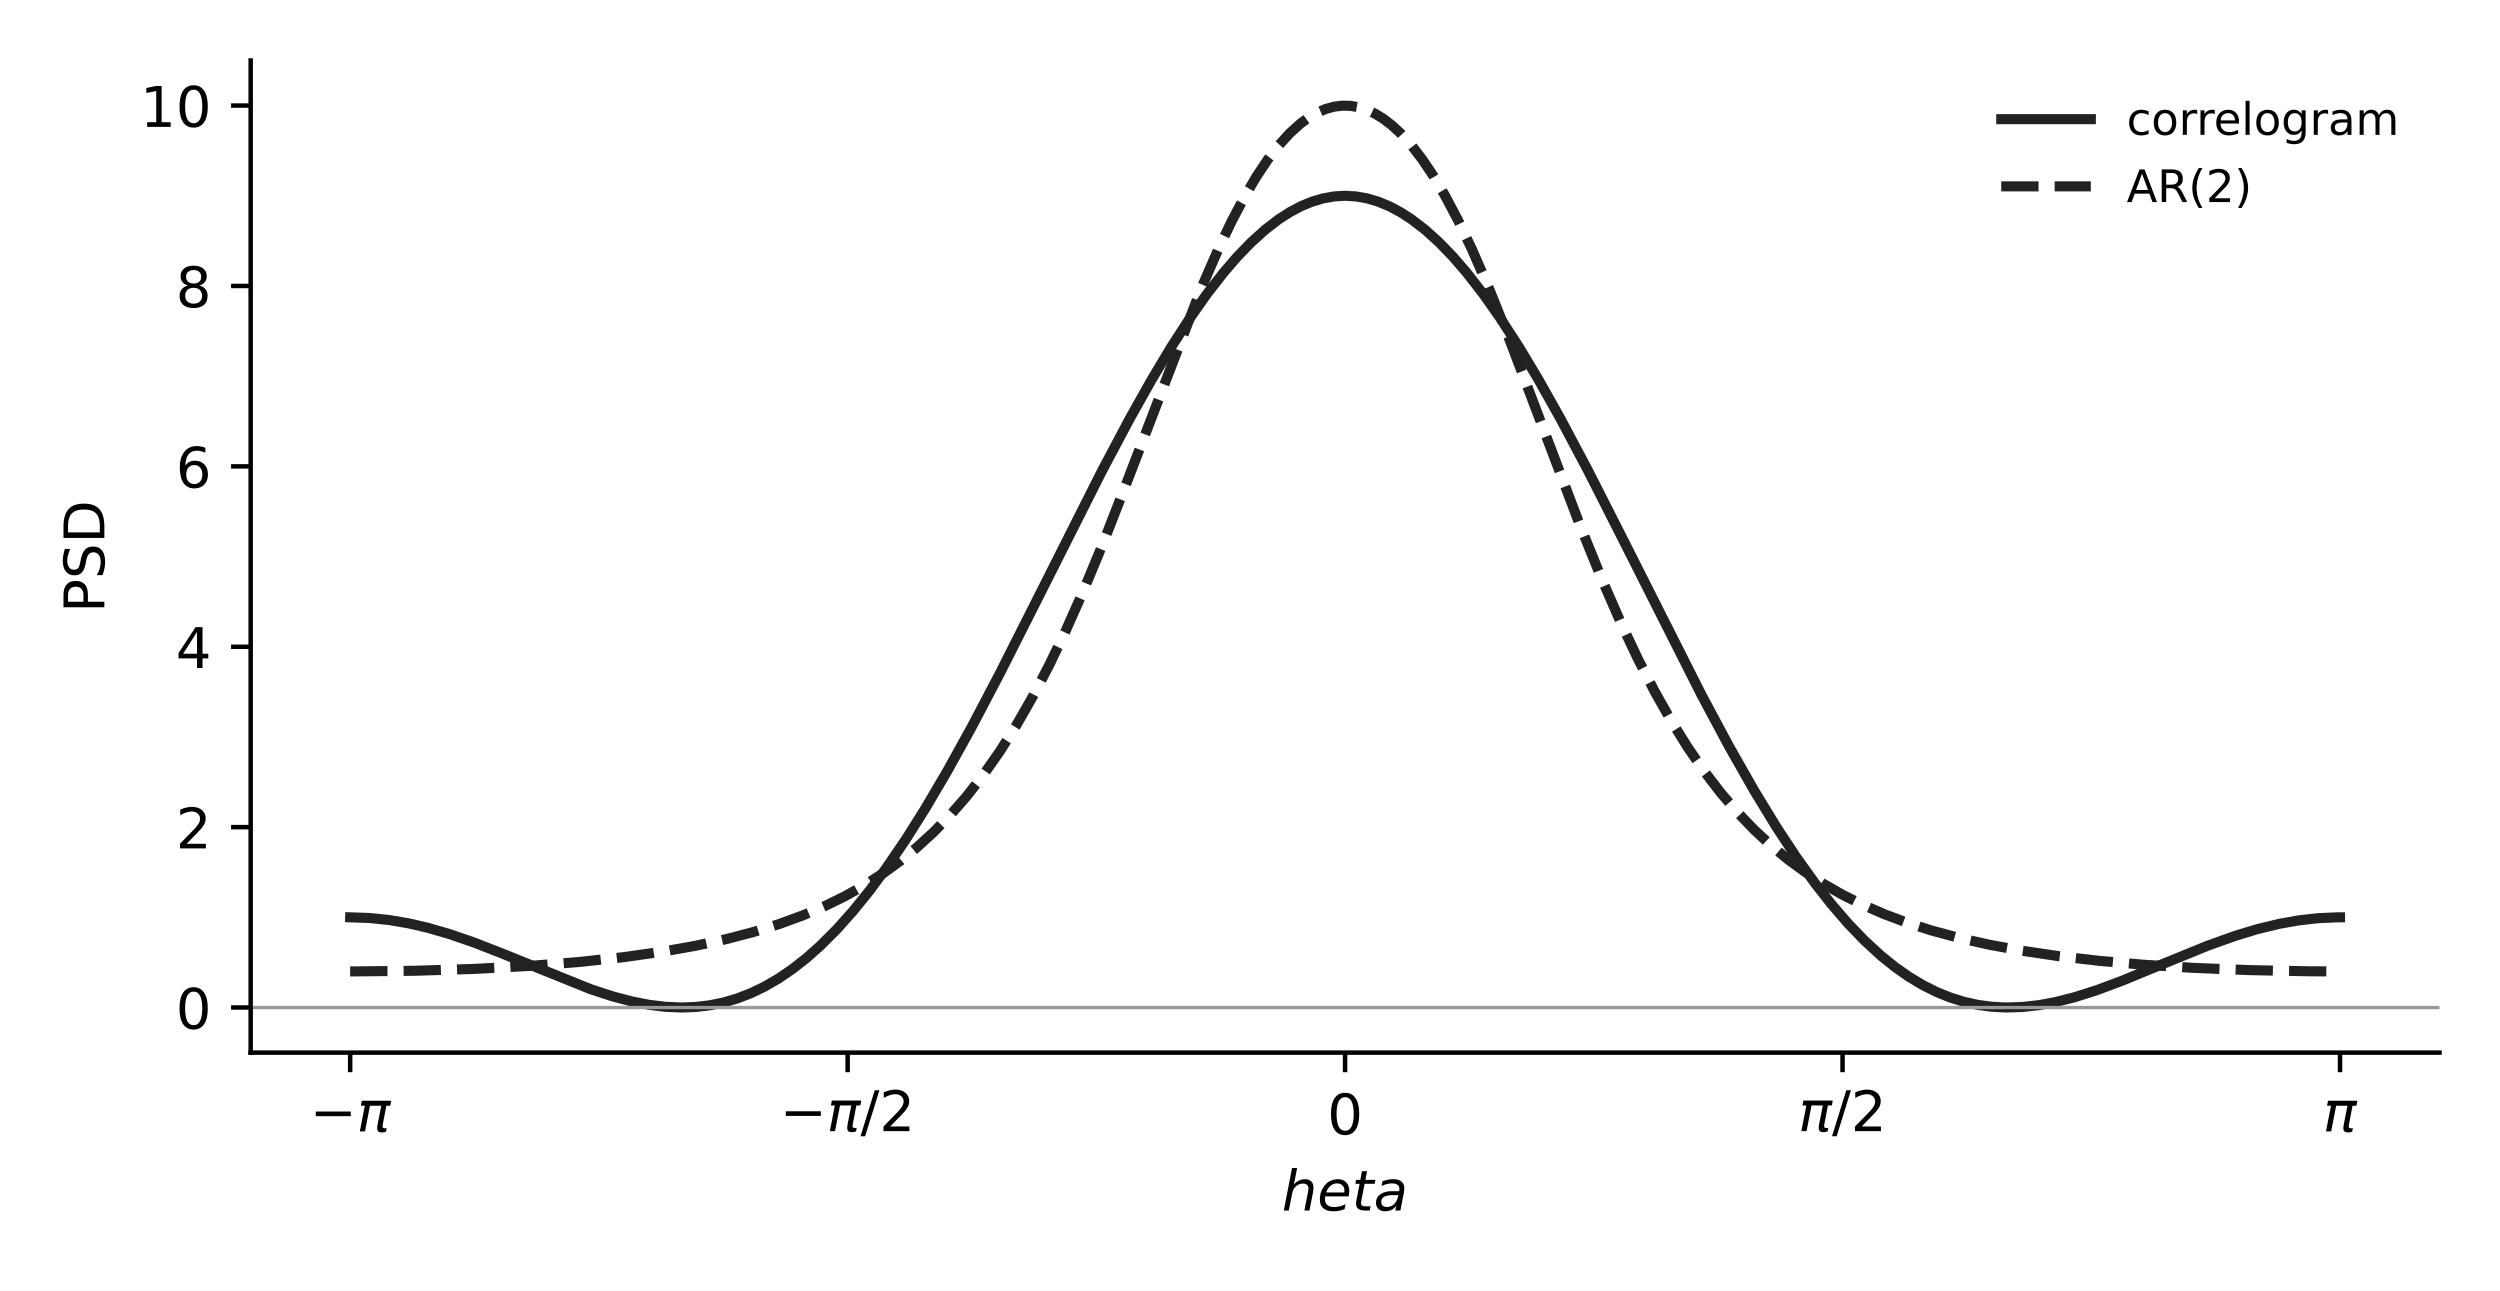
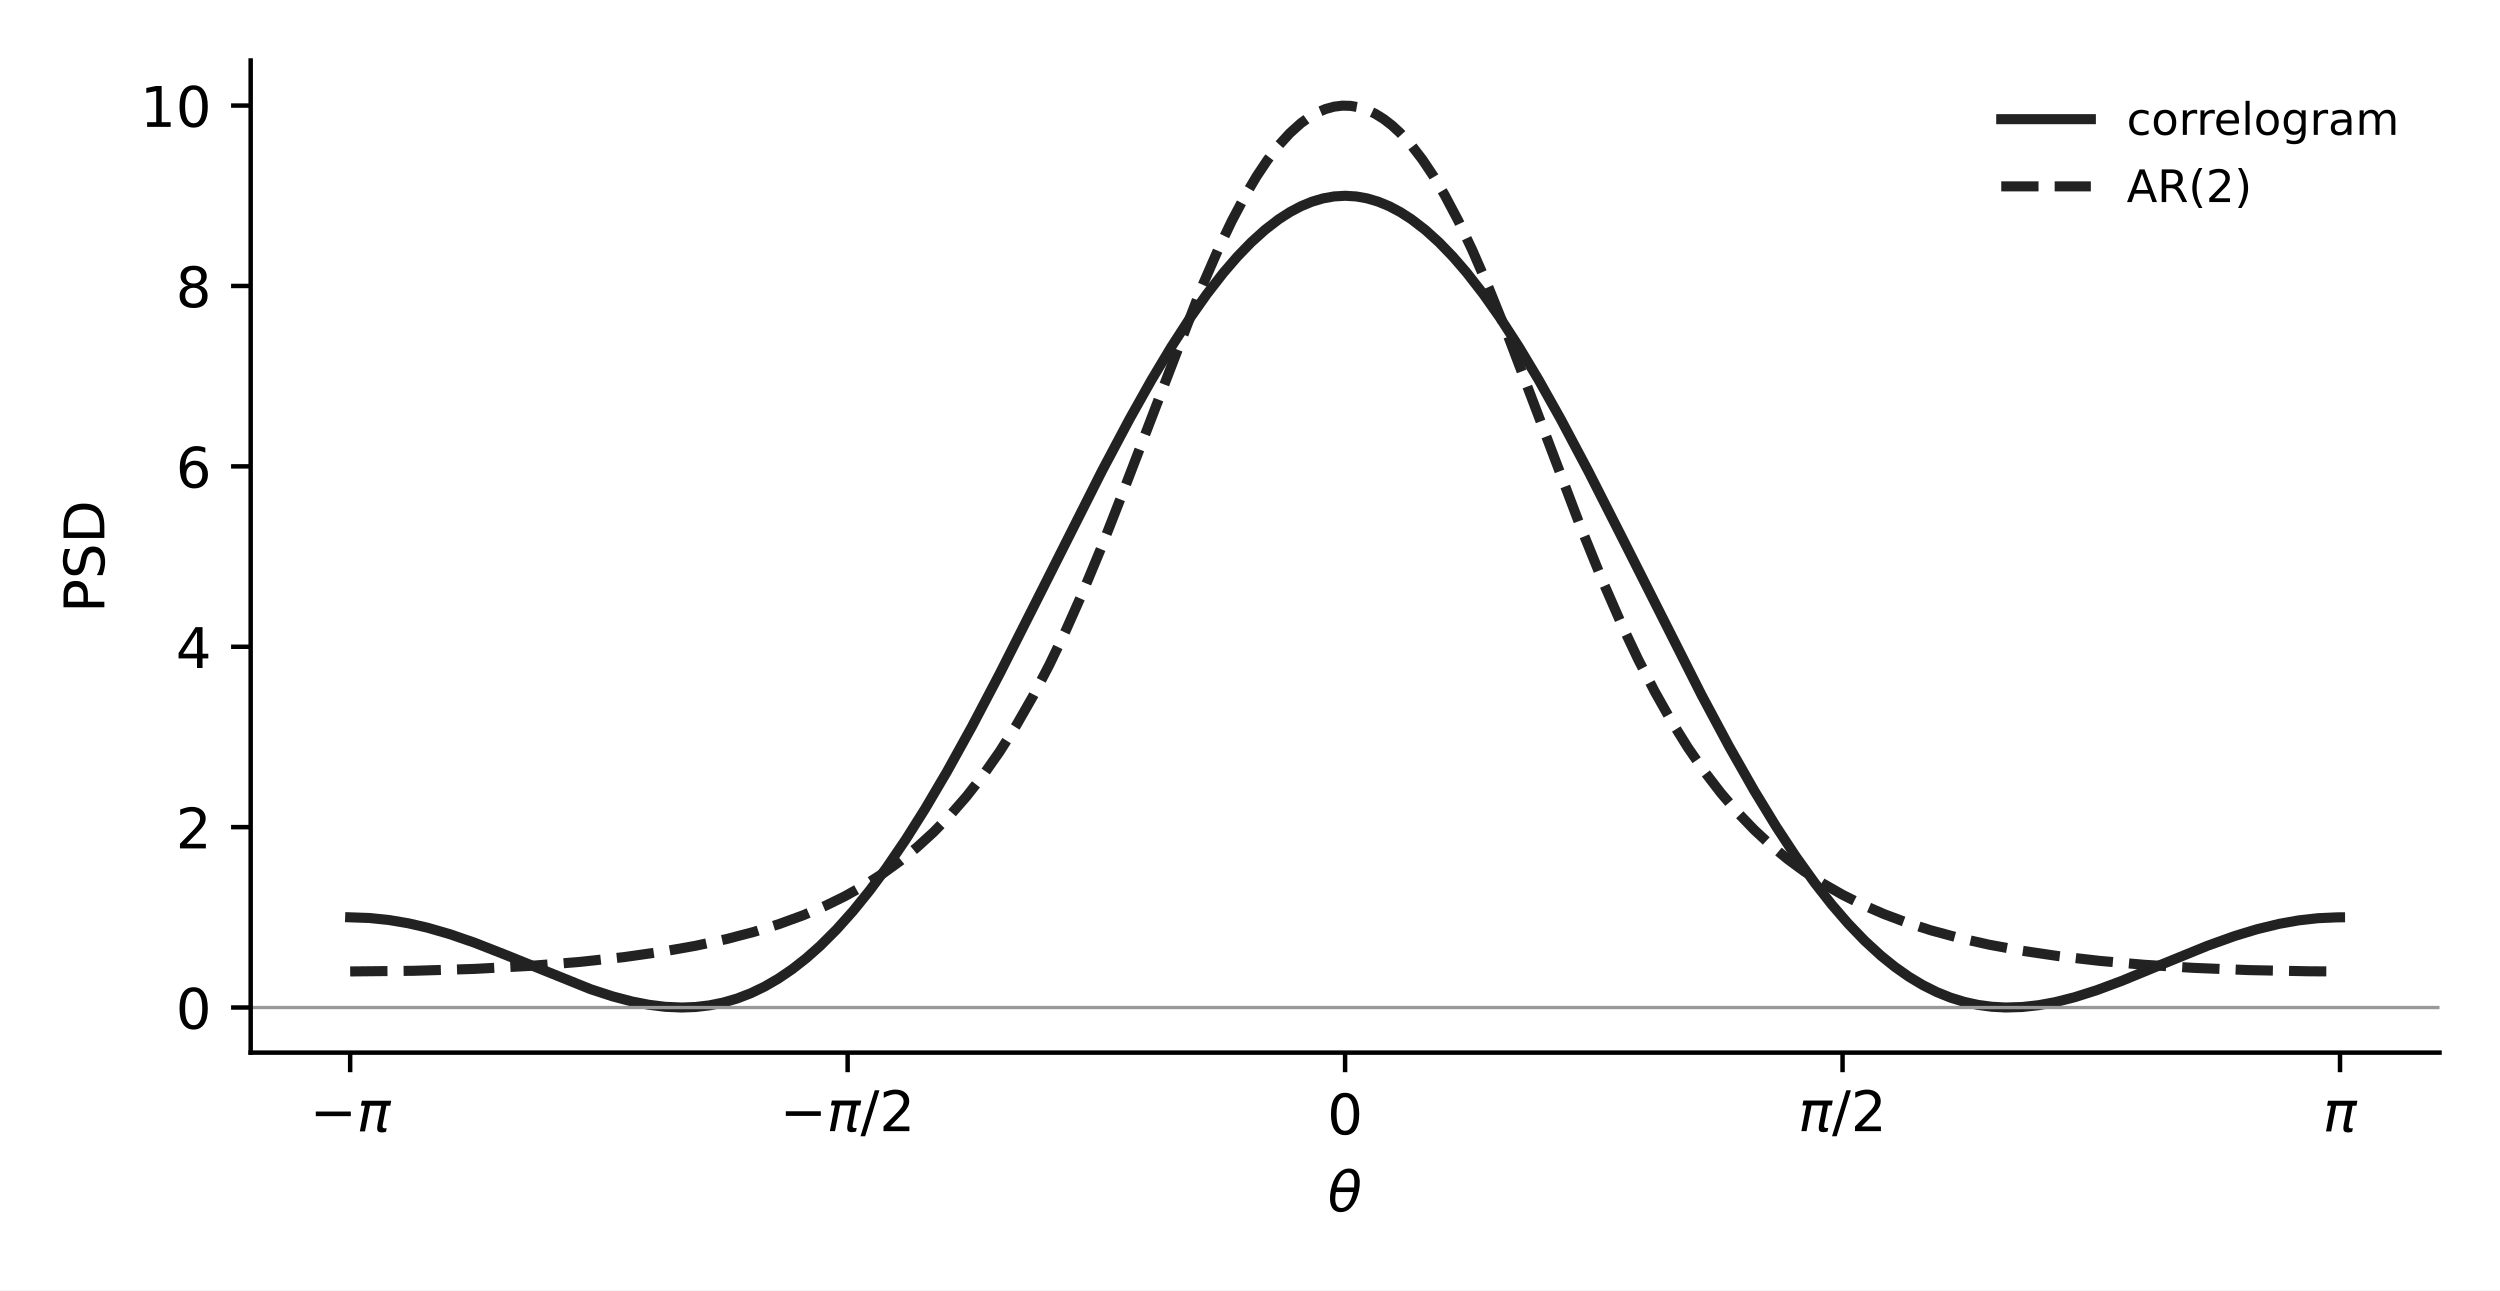
<svg xmlns="http://www.w3.org/2000/svg" xmlns:xlink="http://www.w3.org/1999/xlink" width="446.4pt" height="230.4pt" viewBox="0 0 446.4 230.4" version="1.1">
  <defs>
    <style type="text/css">*{stroke-linejoin: round; stroke-linecap: butt}</style>
  </defs>
  <g id="figure_1">
    <g id="patch_1">
      <path d="M 0 230.4  L 446.4 230.4  L 446.4 0  L 0 0  z " style="fill: #ffffff" />
    </g>
    <g id="axes_1">
      <g id="patch_2">
        <path d="M 44.76 187.955  L 435.6 187.955  L 435.6 10.8  L 44.76 10.8  z " style="fill: #ffffff" />
      </g>
      <g id="matplotlib.axis_1">
        <g id="xtick_1">
          <g id="line2d_1">
            <defs>
-               <path id="m8b08c6b23e" d="M 0 0  L 0 3.5  " style="stroke: #000000; stroke-width: 0.8" />
+               <path id="m94bc187f67" d="M 0 0  L 0 3.5  " style="stroke: #000000; stroke-width: 0.8" />
            </defs>
            <g>
-               <use xlink:href="#m8b08c6b23e" x="62.525" y="187.955" style="stroke: #000000; stroke-width: 0.8" />
+               <use xlink:href="#m94bc187f67" x="62.525" y="187.955" style="stroke: #000000; stroke-width: 0.8" />
            </g>
          </g>
          <g id="text_1">
            <g transform="translate(55.32545 202.553)">
              <text>
                <tspan x="0" y="-0.531" style="font-size: 10px; font-family: 'DejaVu Sans'">−</tspan>
                <tspan x="8.379" y="-0.531" style="font-style: oblique; font-size: 10px; font-family: 'DejaVu Sans'">π</tspan>
              </text>
            </g>
          </g>
        </g>
        <g id="xtick_2">
          <g id="line2d_2">
            <g>
-               <use xlink:href="#m8b08c6b23e" x="151.353" y="187.955" style="stroke: #000000; stroke-width: 0.8" />
+               <use xlink:href="#m94bc187f67" x="151.353" y="187.955" style="stroke: #000000; stroke-width: 0.8" />
            </g>
          </g>
          <g id="text_2">
            <g transform="translate(139.2527 202.553)">
              <text>
                <tspan x="0" y="-0.578" style="font-size: 10px; font-family: 'DejaVu Sans'">−</tspan>
                <tspan x="14.399" y="-0.578" style="font-size: 10px; font-family: 'DejaVu Sans'">/</tspan>
                <tspan x="17.769" y="-0.578" style="font-size: 10px; font-family: 'DejaVu Sans'">2</tspan>
                <tspan x="8.379" y="-0.578" style="font-style: oblique; font-size: 10px; font-family: 'DejaVu Sans'">π</tspan>
              </text>
            </g>
          </g>
        </g>
        <g id="xtick_3">
          <g id="line2d_3">
            <g>
-               <use xlink:href="#m8b08c6b23e" x="240.18" y="187.955" style="stroke: #000000; stroke-width: 0.8" />
+               <use xlink:href="#m94bc187f67" x="240.18" y="187.955" style="stroke: #000000; stroke-width: 0.8" />
            </g>
          </g>
          <g id="text_3">
            <text style="font-size: 10px; font-family: 'DejaVu Sans', 'Bitstream Vera Sans', 'Computer Modern Sans Serif', 'Lucida Grande', 'Verdana', 'Geneva', 'Lucid', 'Arial', 'Helvetica', 'Avant Garde', sans-serif; text-anchor: middle" x="240.18" y="202.553" transform="rotate(-0 240.18 202.553)">0</text>
          </g>
        </g>
        <g id="xtick_4">
          <g id="line2d_4">
            <g>
-               <use xlink:href="#m8b08c6b23e" x="329.007" y="187.955" style="stroke: #000000; stroke-width: 0.8" />
+               <use xlink:href="#m94bc187f67" x="329.007" y="187.955" style="stroke: #000000; stroke-width: 0.8" />
            </g>
          </g>
          <g id="text_4">
            <g transform="translate(321.1073 202.553)">
              <text>
                <tspan x="0" y="-0.578" style="font-style: oblique; font-size: 10px; font-family: 'DejaVu Sans'">π</tspan>
                <tspan x="6.021" y="-0.578" style="font-size: 10px; font-family: 'DejaVu Sans'">/</tspan>
                <tspan x="9.39" y="-0.578" style="font-size: 10px; font-family: 'DejaVu Sans'">2</tspan>
              </text>
            </g>
          </g>
        </g>
        <g id="xtick_5">
          <g id="line2d_5">
            <g>
-               <use xlink:href="#m8b08c6b23e" x="417.835" y="187.955" style="stroke: #000000; stroke-width: 0.8" />
+               <use xlink:href="#m94bc187f67" x="417.835" y="187.955" style="stroke: #000000; stroke-width: 0.8" />
            </g>
          </g>
          <g id="text_5">
            <g transform="translate(414.7845 202.553)">
              <text>
                <tspan x="0" y="-0.531" style="font-style: oblique; font-size: 10px; font-family: 'DejaVu Sans'">π</tspan>
              </text>
            </g>
          </g>
        </g>
        <g id="text_6">
-           <g transform="translate(228.88 216.5553)">
+           <g transform="translate(237.08 216.6553)">
            <text>
-               <tspan x="0" y="-0.406" style="font-style: oblique; font-size: 10px; font-family: 'DejaVu Sans'">h</tspan>
-               <tspan x="6.338" y="-0.406" style="font-style: oblique; font-size: 10px; font-family: 'DejaVu Sans'">e</tspan>
-               <tspan x="12.49" y="-0.406" style="font-style: oblique; font-size: 10px; font-family: 'DejaVu Sans'">t</tspan>
-               <tspan x="16.411" y="-0.406" style="font-style: oblique; font-size: 10px; font-family: 'DejaVu Sans'">a</tspan>
+               <tspan x="0" y="-0.328" style="font-style: oblique; font-size: 10px; font-family: 'DejaVu Sans'">θ</tspan>
            </text>
          </g>
        </g>
      </g>
      <g id="matplotlib.axis_2">
        <g id="ytick_1">
          <g id="line2d_6">
            <defs>
-               <path id="m119871d422" d="M 0 0  L -3.5 0  " style="stroke: #000000; stroke-width: 0.8" />
+               <path id="m696dfc71d6" d="M 0 0  L -3.5 0  " style="stroke: #000000; stroke-width: 0.8" />
            </defs>
            <g>
-               <use xlink:href="#m119871d422" x="44.76" y="179.903" style="stroke: #000000; stroke-width: 0.8" />
+               <use xlink:href="#m696dfc71d6" x="44.76" y="179.903" style="stroke: #000000; stroke-width: 0.8" />
            </g>
          </g>
          <g id="text_7">
            <text style="font-size: 10px; font-family: 'DejaVu Sans', 'Bitstream Vera Sans', 'Computer Modern Sans Serif', 'Lucida Grande', 'Verdana', 'Geneva', 'Lucid', 'Arial', 'Helvetica', 'Avant Garde', sans-serif; text-anchor: end" x="37.76" y="183.702" transform="rotate(-0 37.76 183.7016)">0</text>
          </g>
        </g>
        <g id="ytick_2">
          <g id="line2d_7">
            <g>
-               <use xlink:href="#m119871d422" x="44.76" y="147.693" style="stroke: #000000; stroke-width: 0.8" />
+               <use xlink:href="#m696dfc71d6" x="44.76" y="147.693" style="stroke: #000000; stroke-width: 0.8" />
            </g>
          </g>
          <g id="text_8">
            <text style="font-size: 10px; font-family: 'DejaVu Sans', 'Bitstream Vera Sans', 'Computer Modern Sans Serif', 'Lucida Grande', 'Verdana', 'Geneva', 'Lucid', 'Arial', 'Helvetica', 'Avant Garde', sans-serif; text-anchor: end" x="37.76" y="151.492" transform="rotate(-0 37.76 151.4916)">2</text>
          </g>
        </g>
        <g id="ytick_3">
          <g id="line2d_8">
            <g>
-               <use xlink:href="#m119871d422" x="44.76" y="115.483" style="stroke: #000000; stroke-width: 0.8" />
+               <use xlink:href="#m696dfc71d6" x="44.76" y="115.483" style="stroke: #000000; stroke-width: 0.8" />
            </g>
          </g>
          <g id="text_9">
            <text style="font-size: 10px; font-family: 'DejaVu Sans', 'Bitstream Vera Sans', 'Computer Modern Sans Serif', 'Lucida Grande', 'Verdana', 'Geneva', 'Lucid', 'Arial', 'Helvetica', 'Avant Garde', sans-serif; text-anchor: end" x="37.76" y="119.282" transform="rotate(-0 37.76 119.2815)">4</text>
          </g>
        </g>
        <g id="ytick_4">
          <g id="line2d_9">
            <g>
-               <use xlink:href="#m119871d422" x="44.76" y="83.273" style="stroke: #000000; stroke-width: 0.8" />
+               <use xlink:href="#m696dfc71d6" x="44.76" y="83.273" style="stroke: #000000; stroke-width: 0.8" />
            </g>
          </g>
          <g id="text_10">
            <text style="font-size: 10px; font-family: 'DejaVu Sans', 'Bitstream Vera Sans', 'Computer Modern Sans Serif', 'Lucida Grande', 'Verdana', 'Geneva', 'Lucid', 'Arial', 'Helvetica', 'Avant Garde', sans-serif; text-anchor: end" x="37.76" y="87.071" transform="rotate(-0 37.76 87.07146)">6</text>
          </g>
        </g>
        <g id="ytick_5">
          <g id="line2d_10">
            <g>
-               <use xlink:href="#m119871d422" x="44.76" y="51.063" style="stroke: #000000; stroke-width: 0.8" />
+               <use xlink:href="#m696dfc71d6" x="44.76" y="51.063" style="stroke: #000000; stroke-width: 0.8" />
            </g>
          </g>
          <g id="text_11">
            <text style="font-size: 10px; font-family: 'DejaVu Sans', 'Bitstream Vera Sans', 'Computer Modern Sans Serif', 'Lucida Grande', 'Verdana', 'Geneva', 'Lucid', 'Arial', 'Helvetica', 'Avant Garde', sans-serif; text-anchor: end" x="37.76" y="54.861" transform="rotate(-0 37.76 54.8614)">8</text>
          </g>
        </g>
        <g id="ytick_6">
          <g id="line2d_11">
            <g>
-               <use xlink:href="#m119871d422" x="44.76" y="18.853" style="stroke: #000000; stroke-width: 0.8" />
+               <use xlink:href="#m696dfc71d6" x="44.76" y="18.853" style="stroke: #000000; stroke-width: 0.8" />
            </g>
          </g>
          <g id="text_12">
            <text style="font-size: 10px; font-family: 'DejaVu Sans', 'Bitstream Vera Sans', 'Computer Modern Sans Serif', 'Lucida Grande', 'Verdana', 'Geneva', 'Lucid', 'Arial', 'Helvetica', 'Avant Garde', sans-serif; text-anchor: end" x="37.76" y="22.651" transform="rotate(-0 37.76 22.65134)">10</text>
          </g>
        </g>
        <g id="text_13">
          <text style="font-size: 10px; font-family: 'DejaVu Sans', 'Bitstream Vera Sans', 'Computer Modern Sans Serif', 'Lucida Grande', 'Verdana', 'Geneva', 'Lucid', 'Arial', 'Helvetica', 'Avant Garde', sans-serif; text-anchor: middle" x="18.633" y="99.378" transform="rotate(-90 18.63266 99.37766)">PSD</text>
        </g>
      </g>
      <g id="line2d_12">
-         <path d="M 62.525 163.798  L 65.98 163.918  L 69.434 164.274  L 72.889 164.858  L 76.343 165.654  L 80.291 166.796  L 84.732 168.328  L 90.161 170.456  L 105.459 176.631  L 109.407 177.917  L 112.861 178.825  L 115.822 179.406  L 118.783 179.774  L 121.744 179.903  L 124.211 179.809  L 126.678 179.517  L 129.146 179.016  L 131.613 178.295  L 134.081 177.344  L 136.548 176.156  L 139.016 174.723  L 141.483 173.042  L 143.95 171.109  L 146.418 168.923  L 149.379 165.968  L 152.34 162.654  L 155.301 158.991  L 158.262 154.99  L 161.716 149.919  L 165.17 144.443  L 169.118 137.739  L 173.56 129.711  L 178.494 120.317  L 185.403 106.643  L 196.753 84.124  L 201.688 74.827  L 205.636 67.801  L 209.09 62.037  L 212.545 56.696  L 215.506 52.499  L 218.467 48.688  L 220.934 45.831  L 223.402 43.279  L 225.869 41.048  L 228.336 39.15  L 230.31 37.879  L 232.284 36.832  L 234.258 36.014  L 236.232 35.428  L 238.206 35.075  L 240.18 34.958  L 242.154 35.075  L 244.128 35.428  L 246.102 36.014  L 248.076 36.832  L 250.05 37.879  L 252.024 39.15  L 254.491 41.048  L 256.958 43.279  L 259.426 45.831  L 261.893 48.688  L 264.854 52.499  L 267.815 56.696  L 271.27 62.037  L 274.724 67.801  L 278.672 74.827  L 283.607 84.124  L 290.022 96.757  L 303.84 124.125  L 308.774 133.337  L 313.216 141.147  L 317.164 147.619  L 320.618 152.868  L 324.072 157.694  L 327.033 161.471  L 329.994 164.902  L 332.955 167.978  L 335.916 170.692  L 338.383 172.675  L 340.851 174.407  L 343.318 175.889  L 345.786 177.126  L 348.253 178.124  L 350.721 178.89  L 353.188 179.434  L 355.655 179.766  L 358.123 179.899  L 361.084 179.813  L 364.045 179.483  L 367.006 178.936  L 370.46 178.06  L 374.408 176.804  L 378.849 175.15  L 385.758 172.307  L 394.147 168.886  L 399.082 167.116  L 403.03 165.918  L 406.978 164.96  L 410.432 164.344  L 413.887 163.954  L 417.341 163.8  L 417.835 163.798  L 417.835 163.798  " clip-path="url(#pa76f242a06)" style="fill: none; stroke: #222222; stroke-width: 1.8; stroke-linecap: square" />
+         <path d="M 62.525 163.798  L 65.98 163.918  L 69.434 164.274  L 72.889 164.858  L 76.343 165.654  L 80.291 166.796  L 84.732 168.328  L 90.161 170.456  L 105.459 176.631  L 109.407 177.917  L 112.861 178.825  L 115.822 179.406  L 118.783 179.774  L 121.744 179.903  L 124.211 179.809  L 126.678 179.517  L 129.146 179.016  L 131.613 178.295  L 134.081 177.344  L 136.548 176.156  L 139.016 174.723  L 141.483 173.042  L 143.95 171.109  L 146.418 168.923  L 149.379 165.968  L 152.34 162.654  L 155.301 158.991  L 158.262 154.99  L 161.716 149.919  L 165.17 144.443  L 169.118 137.739  L 173.56 129.711  L 178.494 120.317  L 185.403 106.643  L 196.753 84.124  L 201.688 74.827  L 205.636 67.801  L 209.09 62.037  L 212.545 56.696  L 215.506 52.499  L 218.467 48.688  L 220.934 45.831  L 223.402 43.279  L 225.869 41.048  L 228.336 39.15  L 230.31 37.879  L 232.284 36.832  L 234.258 36.014  L 236.232 35.428  L 238.206 35.075  L 240.18 34.958  L 242.154 35.075  L 244.128 35.428  L 246.102 36.014  L 248.076 36.832  L 250.05 37.879  L 252.024 39.15  L 254.491 41.048  L 256.958 43.279  L 259.426 45.831  L 261.893 48.688  L 264.854 52.499  L 267.815 56.696  L 271.27 62.037  L 274.724 67.801  L 278.672 74.827  L 283.607 84.124  L 290.022 96.757  L 303.84 124.125  L 308.774 133.337  L 313.216 141.147  L 317.164 147.619  L 320.618 152.868  L 324.072 157.694  L 327.033 161.471  L 329.994 164.902  L 332.955 167.978  L 335.916 170.692  L 338.383 172.675  L 340.851 174.407  L 343.318 175.889  L 345.786 177.126  L 348.253 178.124  L 350.721 178.89  L 353.188 179.434  L 355.655 179.766  L 358.123 179.899  L 361.084 179.813  L 364.045 179.483  L 367.006 178.936  L 370.46 178.06  L 374.408 176.804  L 378.849 175.15  L 385.758 172.307  L 394.147 168.886  L 399.082 167.116  L 403.03 165.918  L 406.978 164.96  L 410.432 164.344  L 413.887 163.954  L 417.341 163.8  L 417.835 163.798  L 417.835 163.798  " clip-path="url(#pca1e89b729)" style="fill: none; stroke: #222222; stroke-width: 1.8; stroke-linecap: square" />
      </g>
      <g id="line2d_13">
-         <path d="M 62.525 173.461  L 73.876 173.345  L 84.732 173.007  L 94.602 172.473  L 103.485 171.766  L 111.38 170.907  L 118.289 169.928  L 124.211 168.877  L 129.639 167.699  L 134.574 166.41  L 139.016 165.034  L 143.457 163.413  L 147.405 161.728  L 150.859 160.033  L 154.314 158.097  L 157.768 155.886  L 160.729 153.74  L 163.69 151.332  L 166.651 148.632  L 169.612 145.606  L 172.573 142.218  L 175.533 138.433  L 178.494 134.216  L 181.455 129.535  L 184.416 124.367  L 187.377 118.695  L 190.338 112.519  L 193.299 105.858  L 196.753 97.531  L 200.701 87.43  L 214.519 51.435  L 217.48 44.633  L 219.947 39.457  L 222.415 34.795  L 224.388 31.467  L 226.362 28.514  L 228.336 25.949  L 230.31 23.777  L 232.284 22.001  L 233.765 20.929  L 235.245 20.08  L 236.726 19.454  L 238.206 19.049  L 239.687 18.865  L 241.167 18.902  L 242.647 19.159  L 244.128 19.638  L 245.608 20.339  L 247.089 21.262  L 248.569 22.407  L 250.05 23.777  L 252.024 25.949  L 253.998 28.514  L 255.972 31.467  L 257.945 34.795  L 260.413 39.457  L 262.88 44.633  L 265.841 51.435  L 269.296 60.014  L 274.23 72.992  L 282.126 93.805  L 286.074 103.536  L 289.528 111.442  L 292.489 117.7  L 295.45 123.457  L 298.411 128.709  L 301.372 133.469  L 304.333 137.761  L 307.294 141.616  L 310.255 145.067  L 313.216 148.151  L 316.177 150.904  L 319.138 153.357  L 322.098 155.545  L 325.553 157.799  L 329.007 159.772  L 332.462 161.5  L 336.41 163.216  L 340.357 164.697  L 344.799 166.123  L 349.734 167.459  L 355.162 168.68  L 361.084 169.768  L 367.499 170.717  L 374.901 171.573  L 382.797 172.264  L 391.68 172.822  L 401.55 173.221  L 412.406 173.435  L 417.835 173.461  L 417.835 173.461  " clip-path="url(#pa76f242a06)" style="fill: none; stroke-dasharray: 6.66,2.88; stroke-dashoffset: 0; stroke: #222222; stroke-width: 1.8" />
+         <path d="M 62.525 173.461  L 73.876 173.345  L 84.732 173.007  L 94.602 172.473  L 103.485 171.766  L 111.38 170.907  L 118.289 169.928  L 124.211 168.877  L 129.639 167.699  L 134.574 166.41  L 139.016 165.034  L 143.457 163.413  L 147.405 161.728  L 150.859 160.033  L 154.314 158.097  L 157.768 155.886  L 160.729 153.74  L 163.69 151.332  L 166.651 148.632  L 169.612 145.606  L 172.573 142.218  L 175.533 138.433  L 178.494 134.216  L 181.455 129.535  L 184.416 124.367  L 187.377 118.695  L 190.338 112.519  L 193.299 105.858  L 196.753 97.531  L 200.701 87.43  L 214.519 51.435  L 217.48 44.633  L 219.947 39.457  L 222.415 34.795  L 224.388 31.467  L 226.362 28.514  L 228.336 25.949  L 230.31 23.777  L 232.284 22.001  L 233.765 20.929  L 235.245 20.08  L 236.726 19.454  L 238.206 19.049  L 239.687 18.865  L 241.167 18.902  L 242.647 19.159  L 244.128 19.638  L 245.608 20.339  L 247.089 21.262  L 248.569 22.407  L 250.05 23.777  L 252.024 25.949  L 253.998 28.514  L 255.972 31.467  L 257.945 34.795  L 260.413 39.457  L 262.88 44.633  L 265.841 51.435  L 269.296 60.014  L 274.23 72.992  L 282.126 93.805  L 286.074 103.536  L 289.528 111.442  L 292.489 117.7  L 295.45 123.457  L 298.411 128.709  L 301.372 133.469  L 304.333 137.761  L 307.294 141.616  L 310.255 145.067  L 313.216 148.151  L 316.177 150.904  L 319.138 153.357  L 322.098 155.545  L 325.553 157.799  L 329.007 159.772  L 332.462 161.5  L 336.41 163.216  L 340.357 164.697  L 344.799 166.123  L 349.734 167.459  L 355.162 168.68  L 361.084 169.768  L 367.499 170.717  L 374.901 171.573  L 382.797 172.264  L 391.68 172.822  L 401.55 173.221  L 412.406 173.435  L 417.835 173.461  L 417.835 173.461  " clip-path="url(#pca1e89b729)" style="fill: none; stroke-dasharray: 6.66,2.88; stroke-dashoffset: 0; stroke: #222222; stroke-width: 1.8" />
      </g>
      <g id="line2d_14">
-         <path d="M 44.76 179.903  L 435.6 179.903  " clip-path="url(#pa76f242a06)" style="fill: none; stroke: #999999; stroke-width: 0.6; stroke-linecap: square" />
+         <path d="M 44.76 179.903  L 435.6 179.903  " clip-path="url(#pca1e89b729)" style="fill: none; stroke: #999999; stroke-width: 0.6; stroke-linecap: square" />
      </g>
      <g id="patch_3">
        <path d="M 44.76 187.955  L 44.76 10.8  " style="fill: none; stroke: #000000; stroke-width: 0.8; stroke-linejoin: miter; stroke-linecap: square" />
      </g>
      <g id="patch_4">
        <path d="M 44.76 187.955  L 435.6 187.955  " style="fill: none; stroke: #000000; stroke-width: 0.8; stroke-linejoin: miter; stroke-linecap: square" />
      </g>
      <g id="legend_1">
        <g id="line2d_15">
          <path d="M 357.342 21.279  L 365.342 21.279  L 373.342 21.279  " style="fill: none; stroke: #222222; stroke-width: 1.8; stroke-linecap: square" />
        </g>
        <g id="text_14">
          <text style="font-size: 8px; font-family: 'DejaVu Sans', 'Bitstream Vera Sans', 'Computer Modern Sans Serif', 'Lucida Grande', 'Verdana', 'Geneva', 'Lucid', 'Arial', 'Helvetica', 'Avant Garde', sans-serif; text-anchor: start" x="379.743" y="24.079" transform="rotate(-0 379.7425 24.07875)">correlogram</text>
        </g>
        <g id="line2d_16">
          <path d="M 357.342 33.279  L 365.342 33.279  L 373.342 33.279  " style="fill: none; stroke-dasharray: 6.66,2.88; stroke-dashoffset: 0; stroke: #222222; stroke-width: 1.8" />
        </g>
        <g id="text_15">
          <text style="font-size: 8px; font-family: 'DejaVu Sans', 'Bitstream Vera Sans', 'Computer Modern Sans Serif', 'Lucida Grande', 'Verdana', 'Geneva', 'Lucid', 'Arial', 'Helvetica', 'Avant Garde', sans-serif; text-anchor: start" x="379.743" y="36.079" transform="rotate(-0 379.7425 36.07937)">AR(2)</text>
        </g>
      </g>
    </g>
  </g>
  <defs>
-     <clipPath id="pa76f242a06">
+     <clipPath id="pca1e89b729">
      <rect x="44.76" y="10.8" width="390.84" height="177.155" />
    </clipPath>
  </defs>
</svg>
